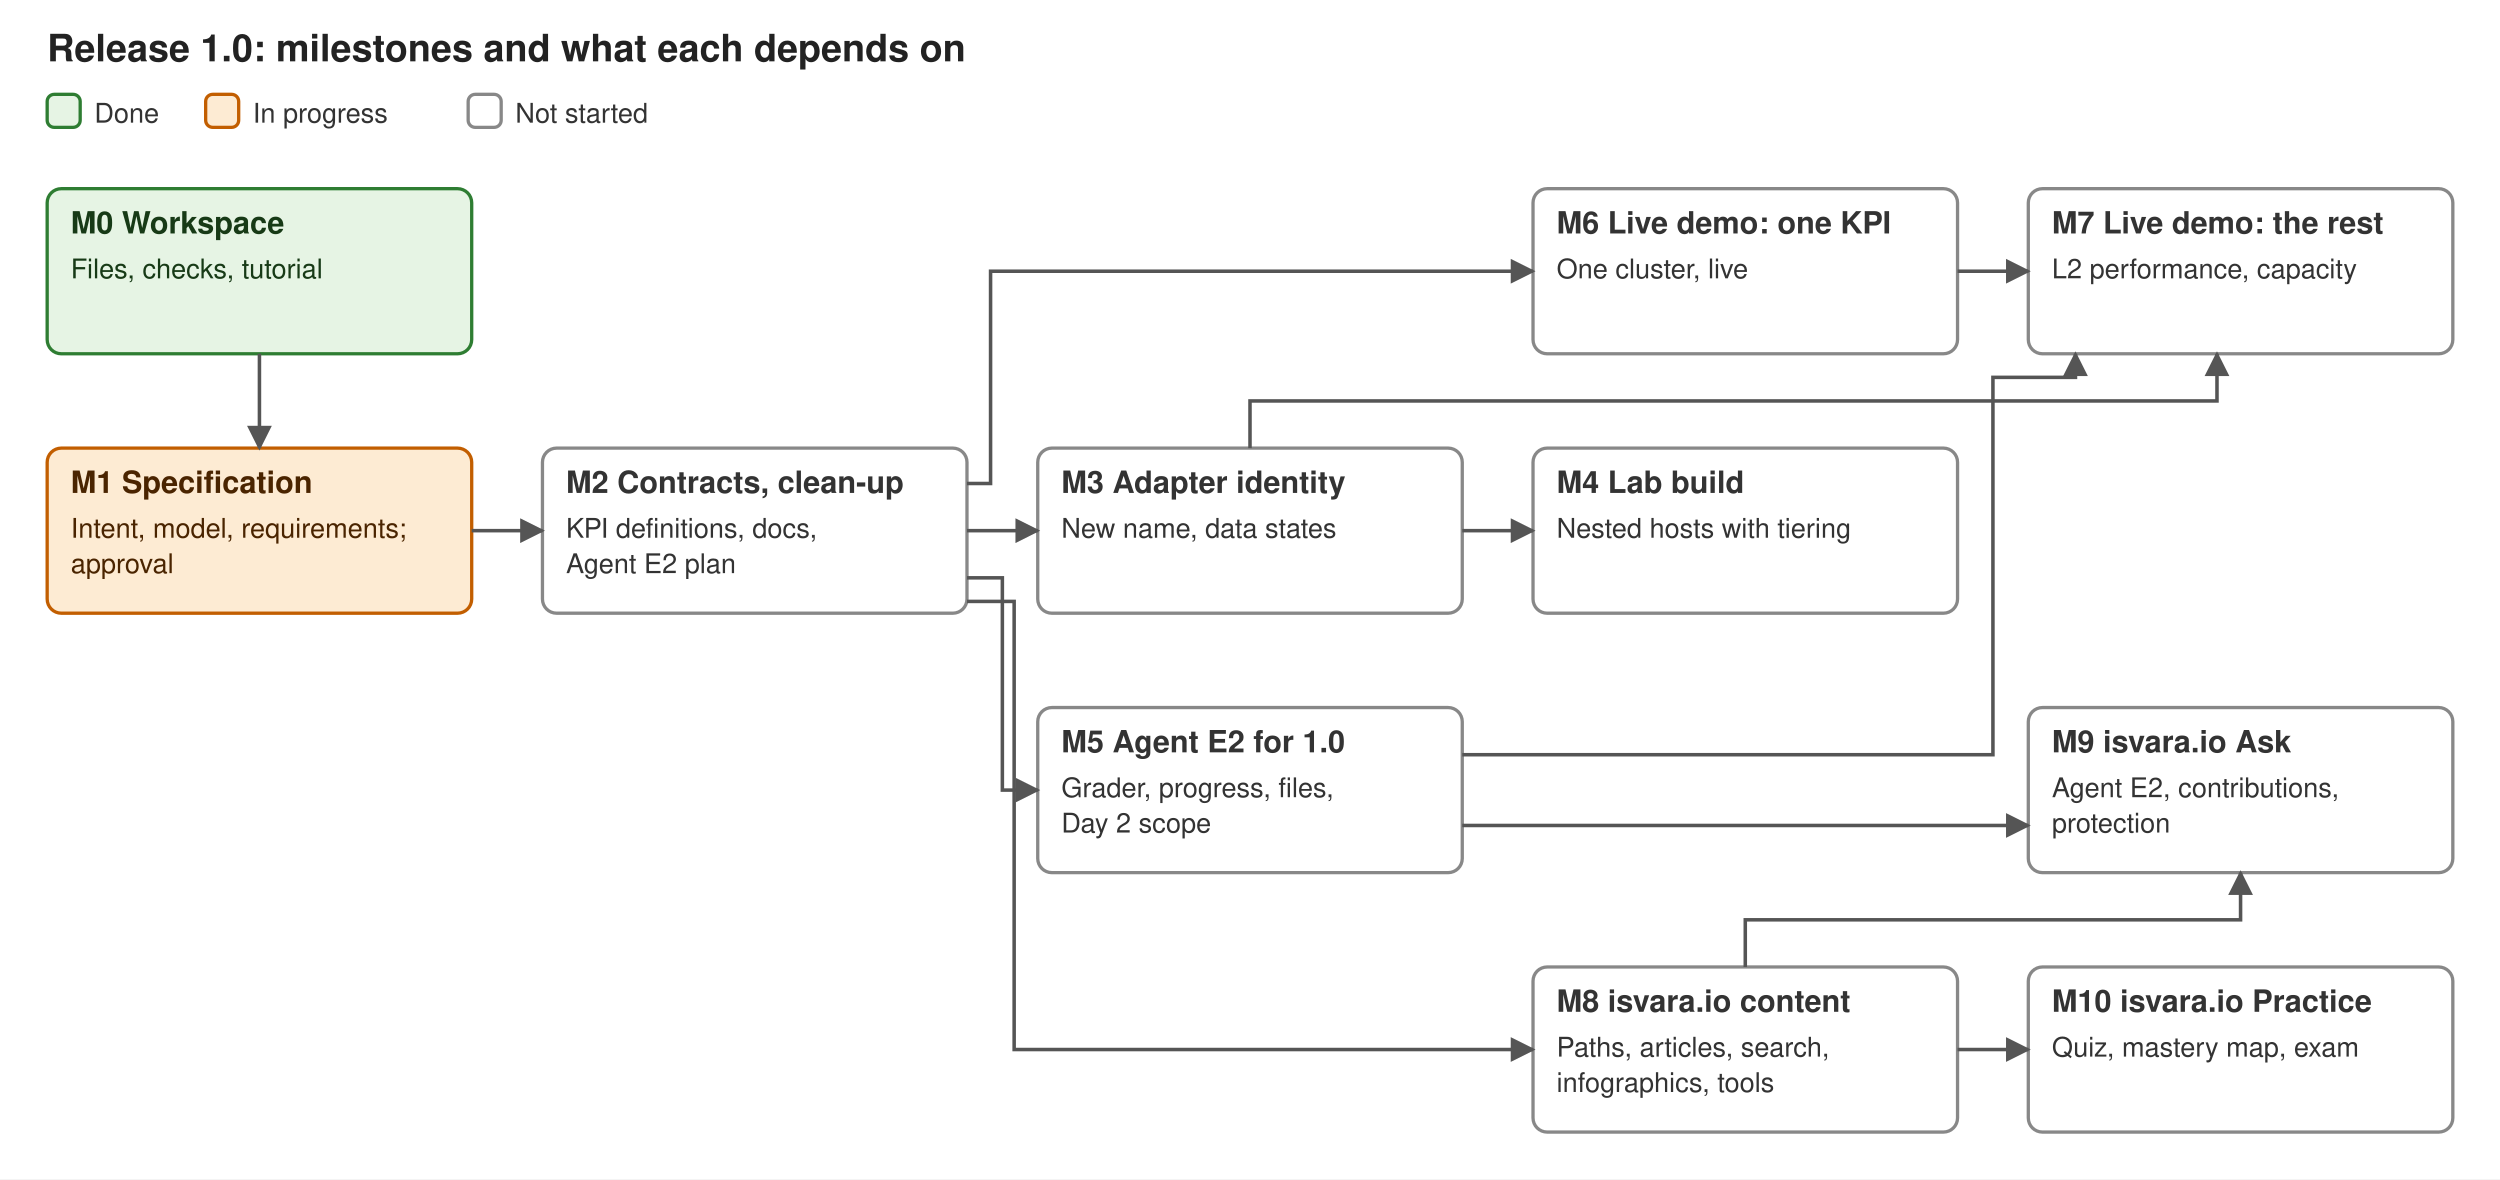
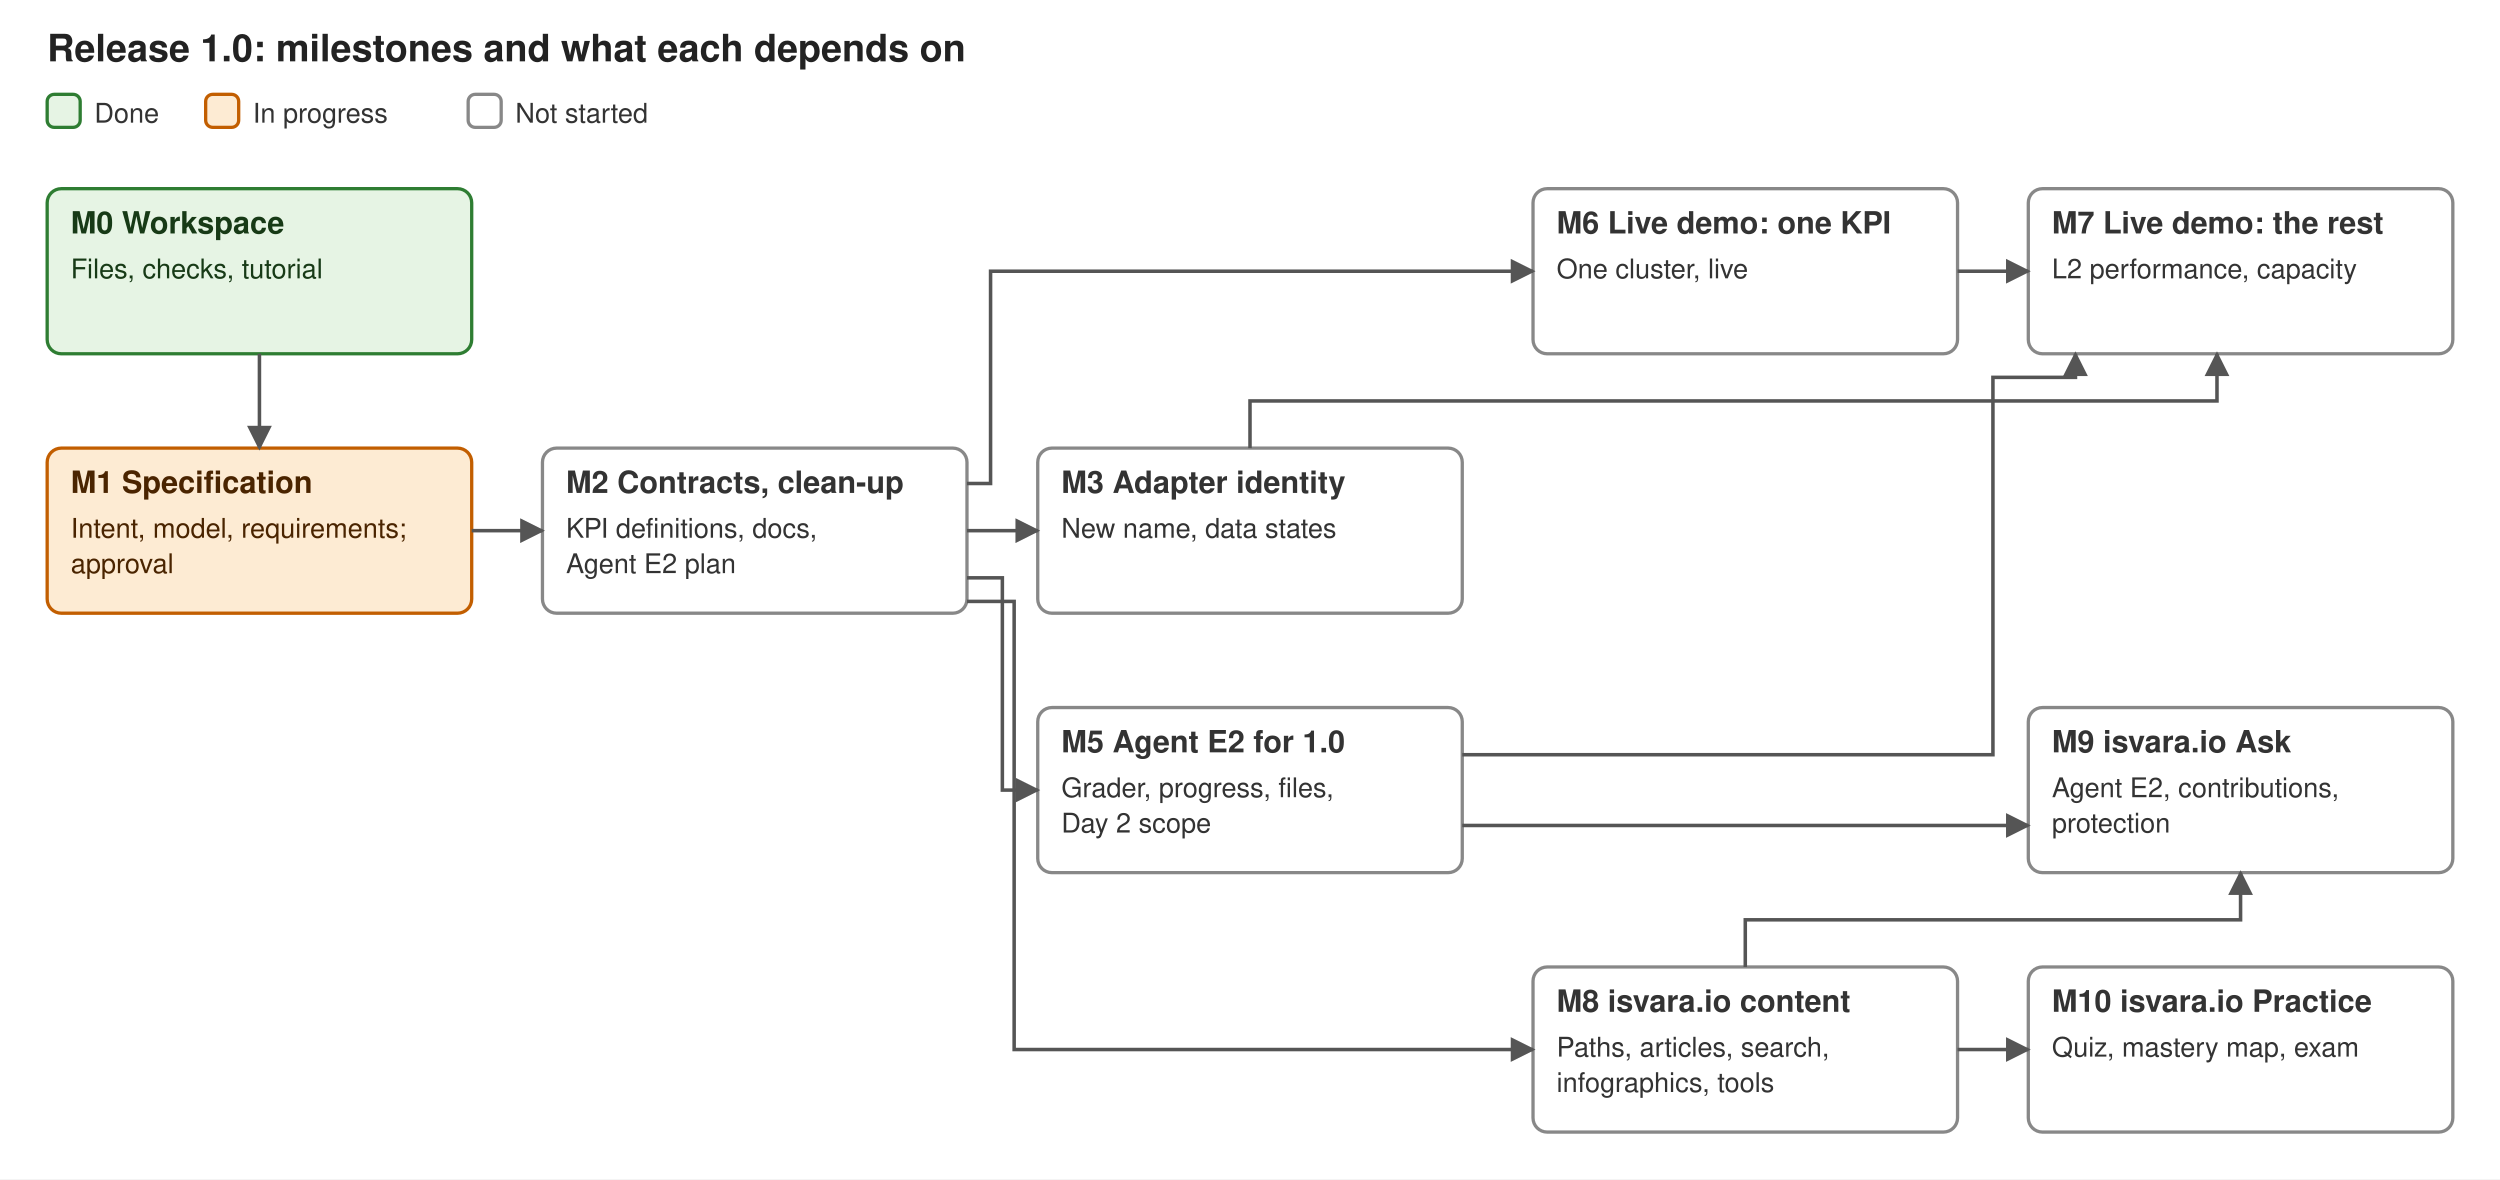
<svg xmlns="http://www.w3.org/2000/svg" width="1060" height="500" viewBox="0 0 1060 500" font-family="-apple-system,Segoe UI,Helvetica,Arial,sans-serif">
  <defs>
    <marker id="ah" viewBox="0 0 10 10" refX="9" refY="5" markerWidth="7" markerHeight="7" orient="auto-start-reverse">
      <path d="M0,0 L10,5 L0,10 z" fill="#555555" />
    </marker>
  </defs>
  <rect width="1060" height="500" fill="#ffffff" />
  <text x="20" y="26" font-size="16" font-weight="bold" fill="#222" text-anchor="start">Release 1.0: milestones and what each depends on</text>
  <rect x="20" y="40" width="14" height="14" rx="3" fill="#e6f4e4" stroke="#2e7d32" stroke-width="1.4" />
  <text x="40" y="52" font-size="11.5" font-weight="normal" fill="#333" text-anchor="start">Done</text>
  <rect x="87.2" y="40" width="14" height="14" rx="3" fill="#fdebd3" stroke="#c25e00" stroke-width="1.4" />
  <text x="107.2" y="52" font-size="11.5" font-weight="normal" fill="#333" text-anchor="start">In progress</text>
  <rect x="198.5" y="40" width="14" height="14" rx="3" fill="#ffffff" stroke="#888888" stroke-width="1.4" />
  <text x="218.5" y="52" font-size="11.5" font-weight="normal" fill="#333" text-anchor="start">Not started</text>
  <rect x="20" y="80" width="180" height="70" rx="6" fill="#e6f4e4" stroke="#2e7d32" stroke-width="1.4" />
  <text x="30" y="99" font-size="13" font-weight="bold" fill="#173a16" text-anchor="start">M0 Workspace</text>
  <text x="30" y="118" font-size="11.5" font-weight="normal" fill="#173a16" text-anchor="start">Files, checks, tutorial</text>
  <rect x="20" y="190" width="180" height="70" rx="6" fill="#fdebd3" stroke="#c25e00" stroke-width="1.4" />
  <text x="30" y="209" font-size="13" font-weight="bold" fill="#4a2400" text-anchor="start">M1 Specification</text>
  <text x="30" y="228" font-size="11.5" font-weight="normal" fill="#4a2400" text-anchor="start">Intent, model, requirements;</text>
  <text x="30" y="243" font-size="11.5" font-weight="normal" fill="#4a2400" text-anchor="start">approval</text>
  <rect x="230" y="190" width="180" height="70" rx="6" fill="#ffffff" stroke="#888888" stroke-width="1.4" />
  <text x="240" y="209" font-size="13" font-weight="bold" fill="#333333" text-anchor="start">M2 Contracts, clean-up</text>
  <text x="240" y="228" font-size="11.5" font-weight="normal" fill="#333333" text-anchor="start">KPI definitions, docs,</text>
  <text x="240" y="243" font-size="11.5" font-weight="normal" fill="#333333" text-anchor="start">Agent E2 plan</text>
  <rect x="440" y="190" width="180" height="70" rx="6" fill="#ffffff" stroke="#888888" stroke-width="1.4" />
  <text x="450" y="209" font-size="13" font-weight="bold" fill="#333333" text-anchor="start">M3 Adapter identity</text>
  <text x="450" y="228" font-size="11.5" font-weight="normal" fill="#333333" text-anchor="start">New name, data states</text>
-   <rect x="650" y="190" width="180" height="70" rx="6" fill="#ffffff" stroke="#888888" stroke-width="1.4" />
-   <text x="660" y="209" font-size="13" font-weight="bold" fill="#333333" text-anchor="start">M4 Lab build</text>
-   <text x="660" y="228" font-size="11.5" font-weight="normal" fill="#333333" text-anchor="start">Nested hosts with tiering</text>
  <rect x="440" y="300" width="180" height="70" rx="6" fill="#ffffff" stroke="#888888" stroke-width="1.4" />
  <text x="450" y="319" font-size="13" font-weight="bold" fill="#333333" text-anchor="start">M5 Agent E2 for 1.0</text>
  <text x="450" y="338" font-size="11.5" font-weight="normal" fill="#333333" text-anchor="start">Grader, progress, files,</text>
  <text x="450" y="353" font-size="11.5" font-weight="normal" fill="#333333" text-anchor="start">Day 2 scope</text>
  <rect x="650" y="80" width="180" height="70" rx="6" fill="#ffffff" stroke="#888888" stroke-width="1.4" />
  <text x="660" y="99" font-size="13" font-weight="bold" fill="#333333" text-anchor="start">M6 Live demo: one KPI</text>
  <text x="660" y="118" font-size="11.5" font-weight="normal" fill="#333333" text-anchor="start">One cluster, live</text>
  <rect x="860" y="80" width="180" height="70" rx="6" fill="#ffffff" stroke="#888888" stroke-width="1.4" />
  <text x="870" y="99" font-size="13" font-weight="bold" fill="#333333" text-anchor="start">M7 Live demo: the rest</text>
  <text x="870" y="118" font-size="11.5" font-weight="normal" fill="#333333" text-anchor="start">L2 performance, capacity</text>
  <rect x="650" y="410" width="180" height="70" rx="6" fill="#ffffff" stroke="#888888" stroke-width="1.4" />
  <text x="660" y="429" font-size="13" font-weight="bold" fill="#333333" text-anchor="start">M8 isvara.io content</text>
  <text x="660" y="448" font-size="11.5" font-weight="normal" fill="#333333" text-anchor="start">Paths, articles, search,</text>
  <text x="660" y="463" font-size="11.5" font-weight="normal" fill="#333333" text-anchor="start">infographics, tools</text>
  <rect x="860" y="300" width="180" height="70" rx="6" fill="#ffffff" stroke="#888888" stroke-width="1.4" />
  <text x="870" y="319" font-size="13" font-weight="bold" fill="#333333" text-anchor="start">M9 isvara.io Ask</text>
  <text x="870" y="338" font-size="11.5" font-weight="normal" fill="#333333" text-anchor="start">Agent E2, contributions,</text>
  <text x="870" y="353" font-size="11.5" font-weight="normal" fill="#333333" text-anchor="start">protection</text>
  <rect x="860" y="410" width="180" height="70" rx="6" fill="#ffffff" stroke="#888888" stroke-width="1.4" />
  <text x="870" y="429" font-size="13" font-weight="bold" fill="#333333" text-anchor="start">M10 isvara.io Practice</text>
  <text x="870" y="448" font-size="11.5" font-weight="normal" fill="#333333" text-anchor="start">Quiz, mastery map, exam</text>
  <path d="M 110 150 L 110 190" fill="none" stroke="#555555" stroke-width="1.5" marker-end="url(#ah)" />
  <path d="M 200 225 L 230 225" fill="none" stroke="#555555" stroke-width="1.5" marker-end="url(#ah)" />
  <path d="M 410 205 L 420 205 L 420 115 L 650 115" fill="none" stroke="#555555" stroke-width="1.5" marker-end="url(#ah)" />
  <path d="M 410 225 L 440 225" fill="none" stroke="#555555" stroke-width="1.5" marker-end="url(#ah)" />
  <path d="M 410 245 L 425 245 L 425 335 L 440 335" fill="none" stroke="#555555" stroke-width="1.5" marker-end="url(#ah)" />
  <path d="M 410 255 L 430 255 L 430 445 L 650 445" fill="none" stroke="#555555" stroke-width="1.5" marker-end="url(#ah)" />
  <path d="M 830 115 L 860 115" fill="none" stroke="#555555" stroke-width="1.5" marker-end="url(#ah)" />
-   <path d="M 620 225 L 650 225" fill="none" stroke="#555555" stroke-width="1.5" marker-end="url(#ah)" />
  <path d="M 530 190 L 530 170 L 940 170 L 940 150" fill="none" stroke="#555555" stroke-width="1.5" marker-end="url(#ah)" />
  <path d="M 620 320 L 845 320 L 845 160 L 880 160 L 880 150" fill="none" stroke="#555555" stroke-width="1.5" marker-end="url(#ah)" />
  <path d="M 620 350 L 860 350" fill="none" stroke="#555555" stroke-width="1.5" marker-end="url(#ah)" />
  <path d="M 740 410 L 740 390 L 950 390 L 950 370" fill="none" stroke="#555555" stroke-width="1.5" marker-end="url(#ah)" />
  <path d="M 830 445 L 860 445" fill="none" stroke="#555555" stroke-width="1.5" marker-end="url(#ah)" />
</svg>
